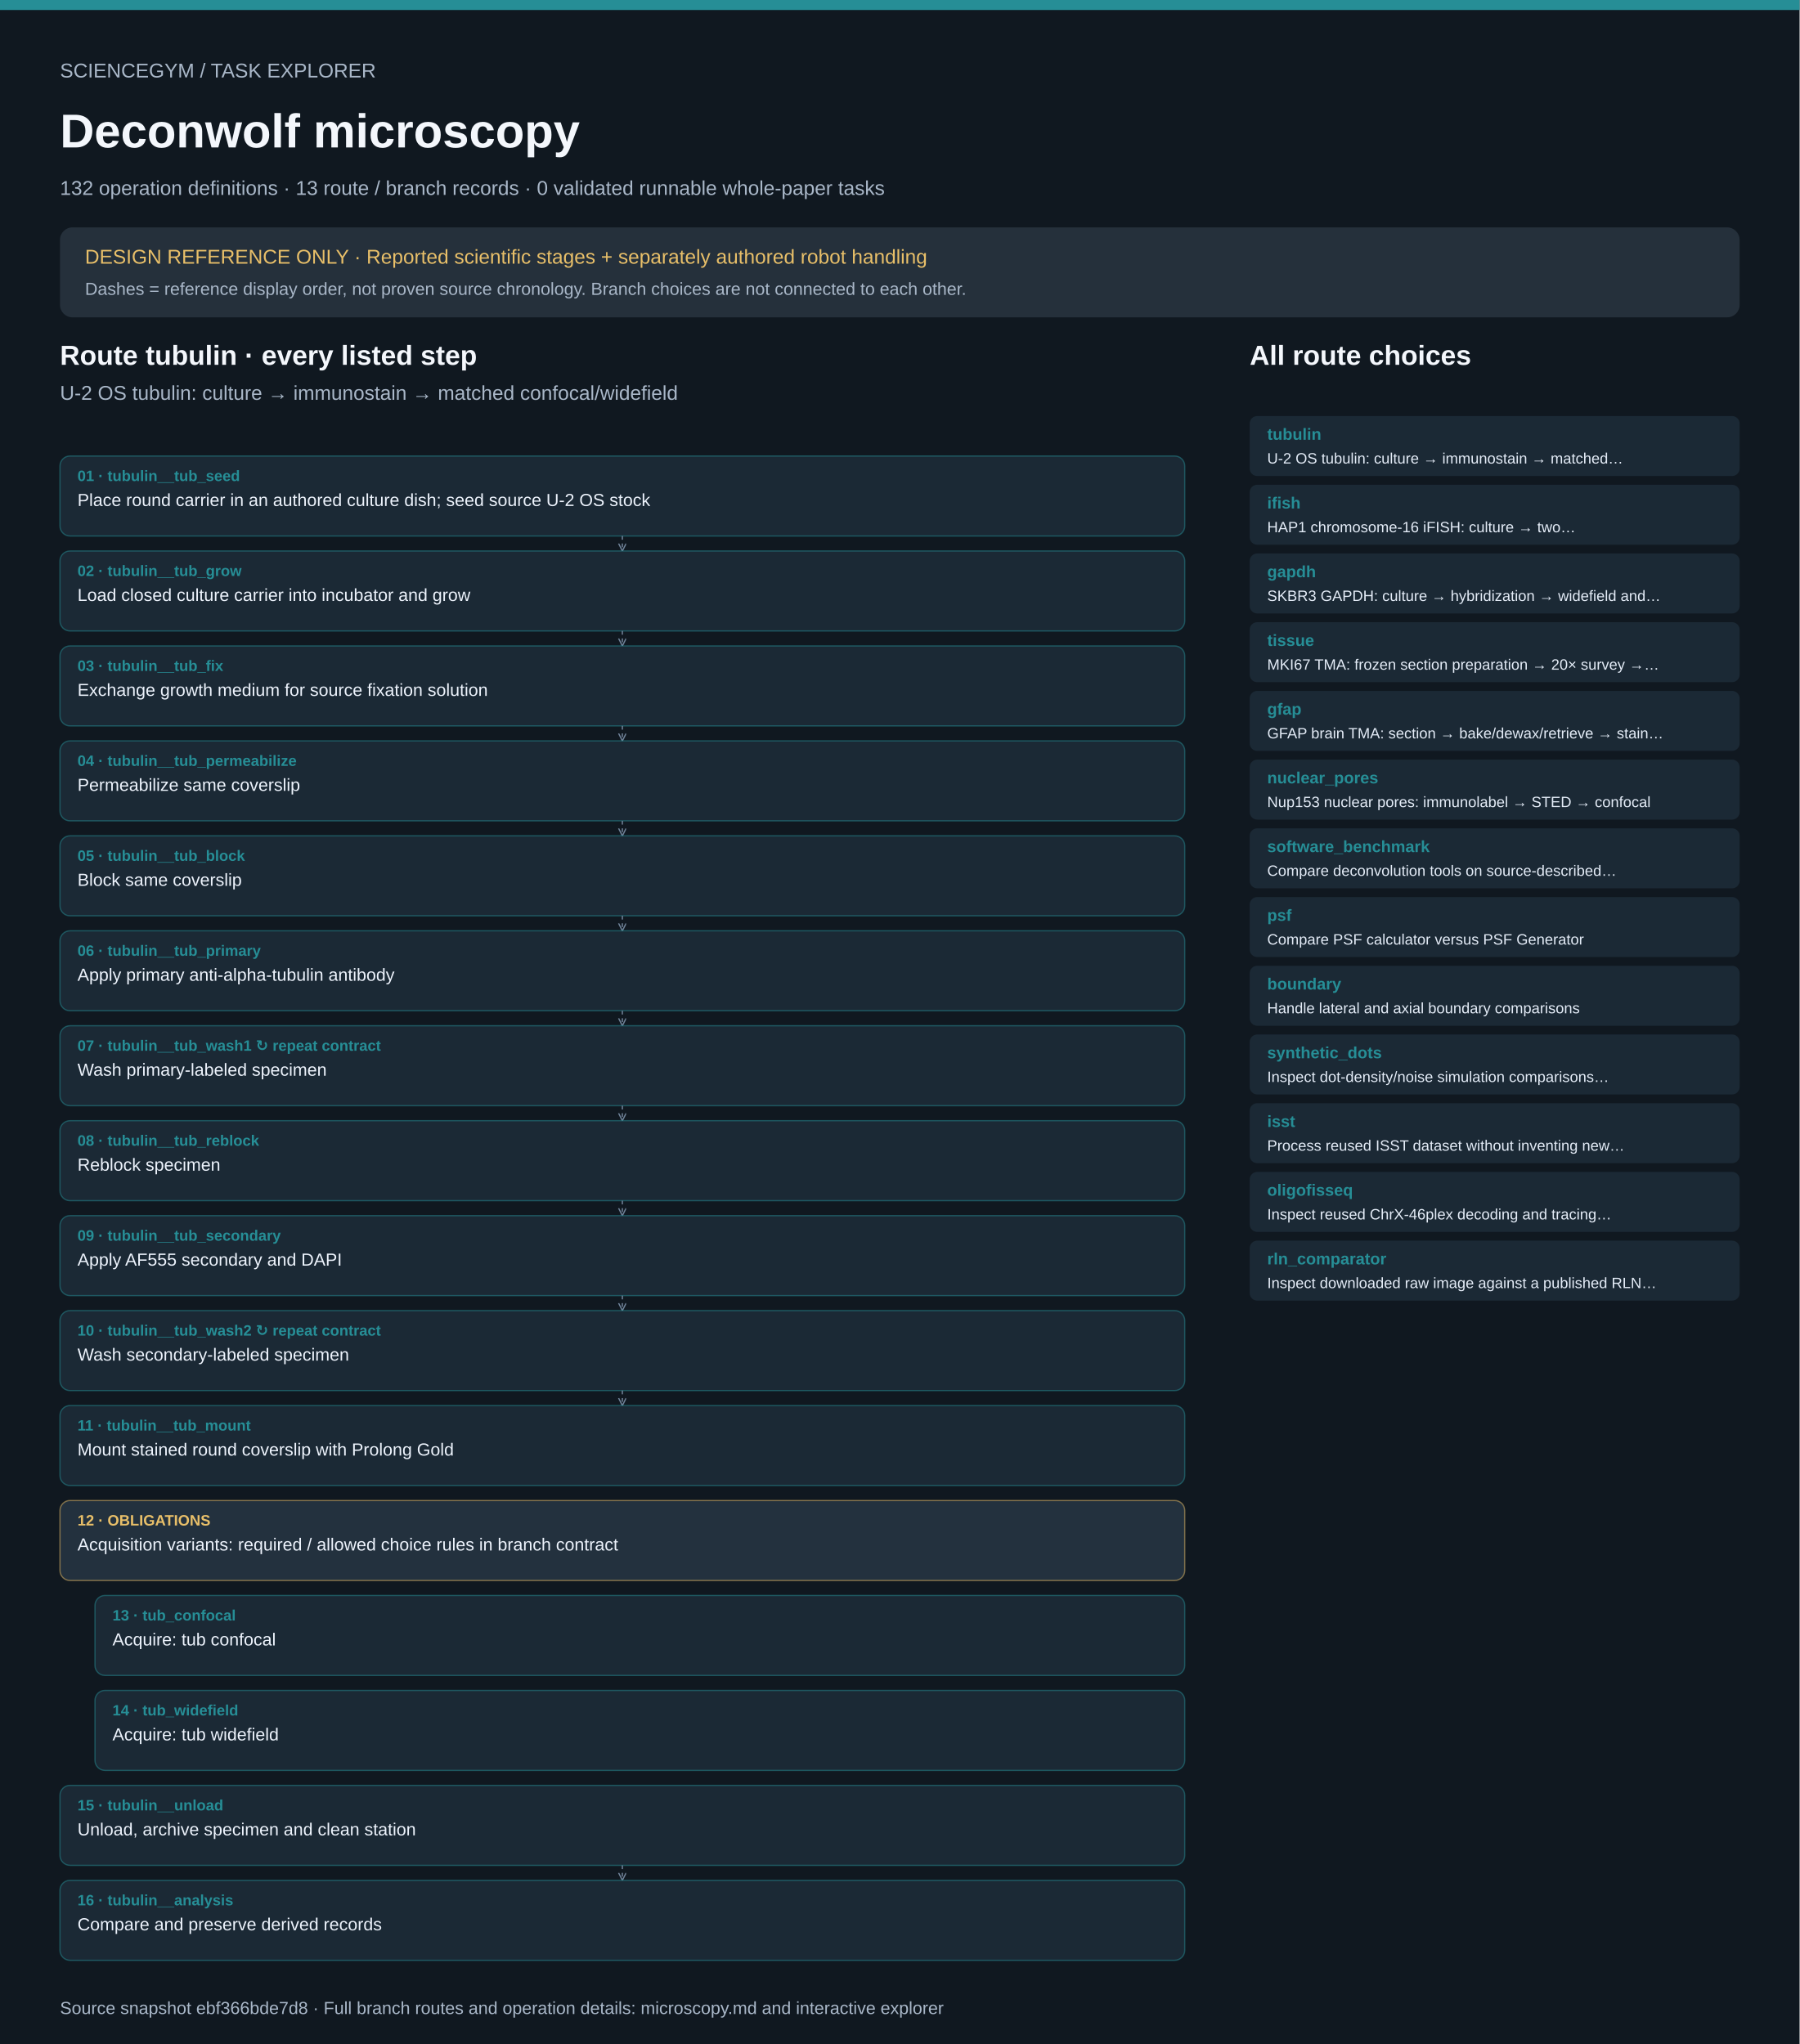
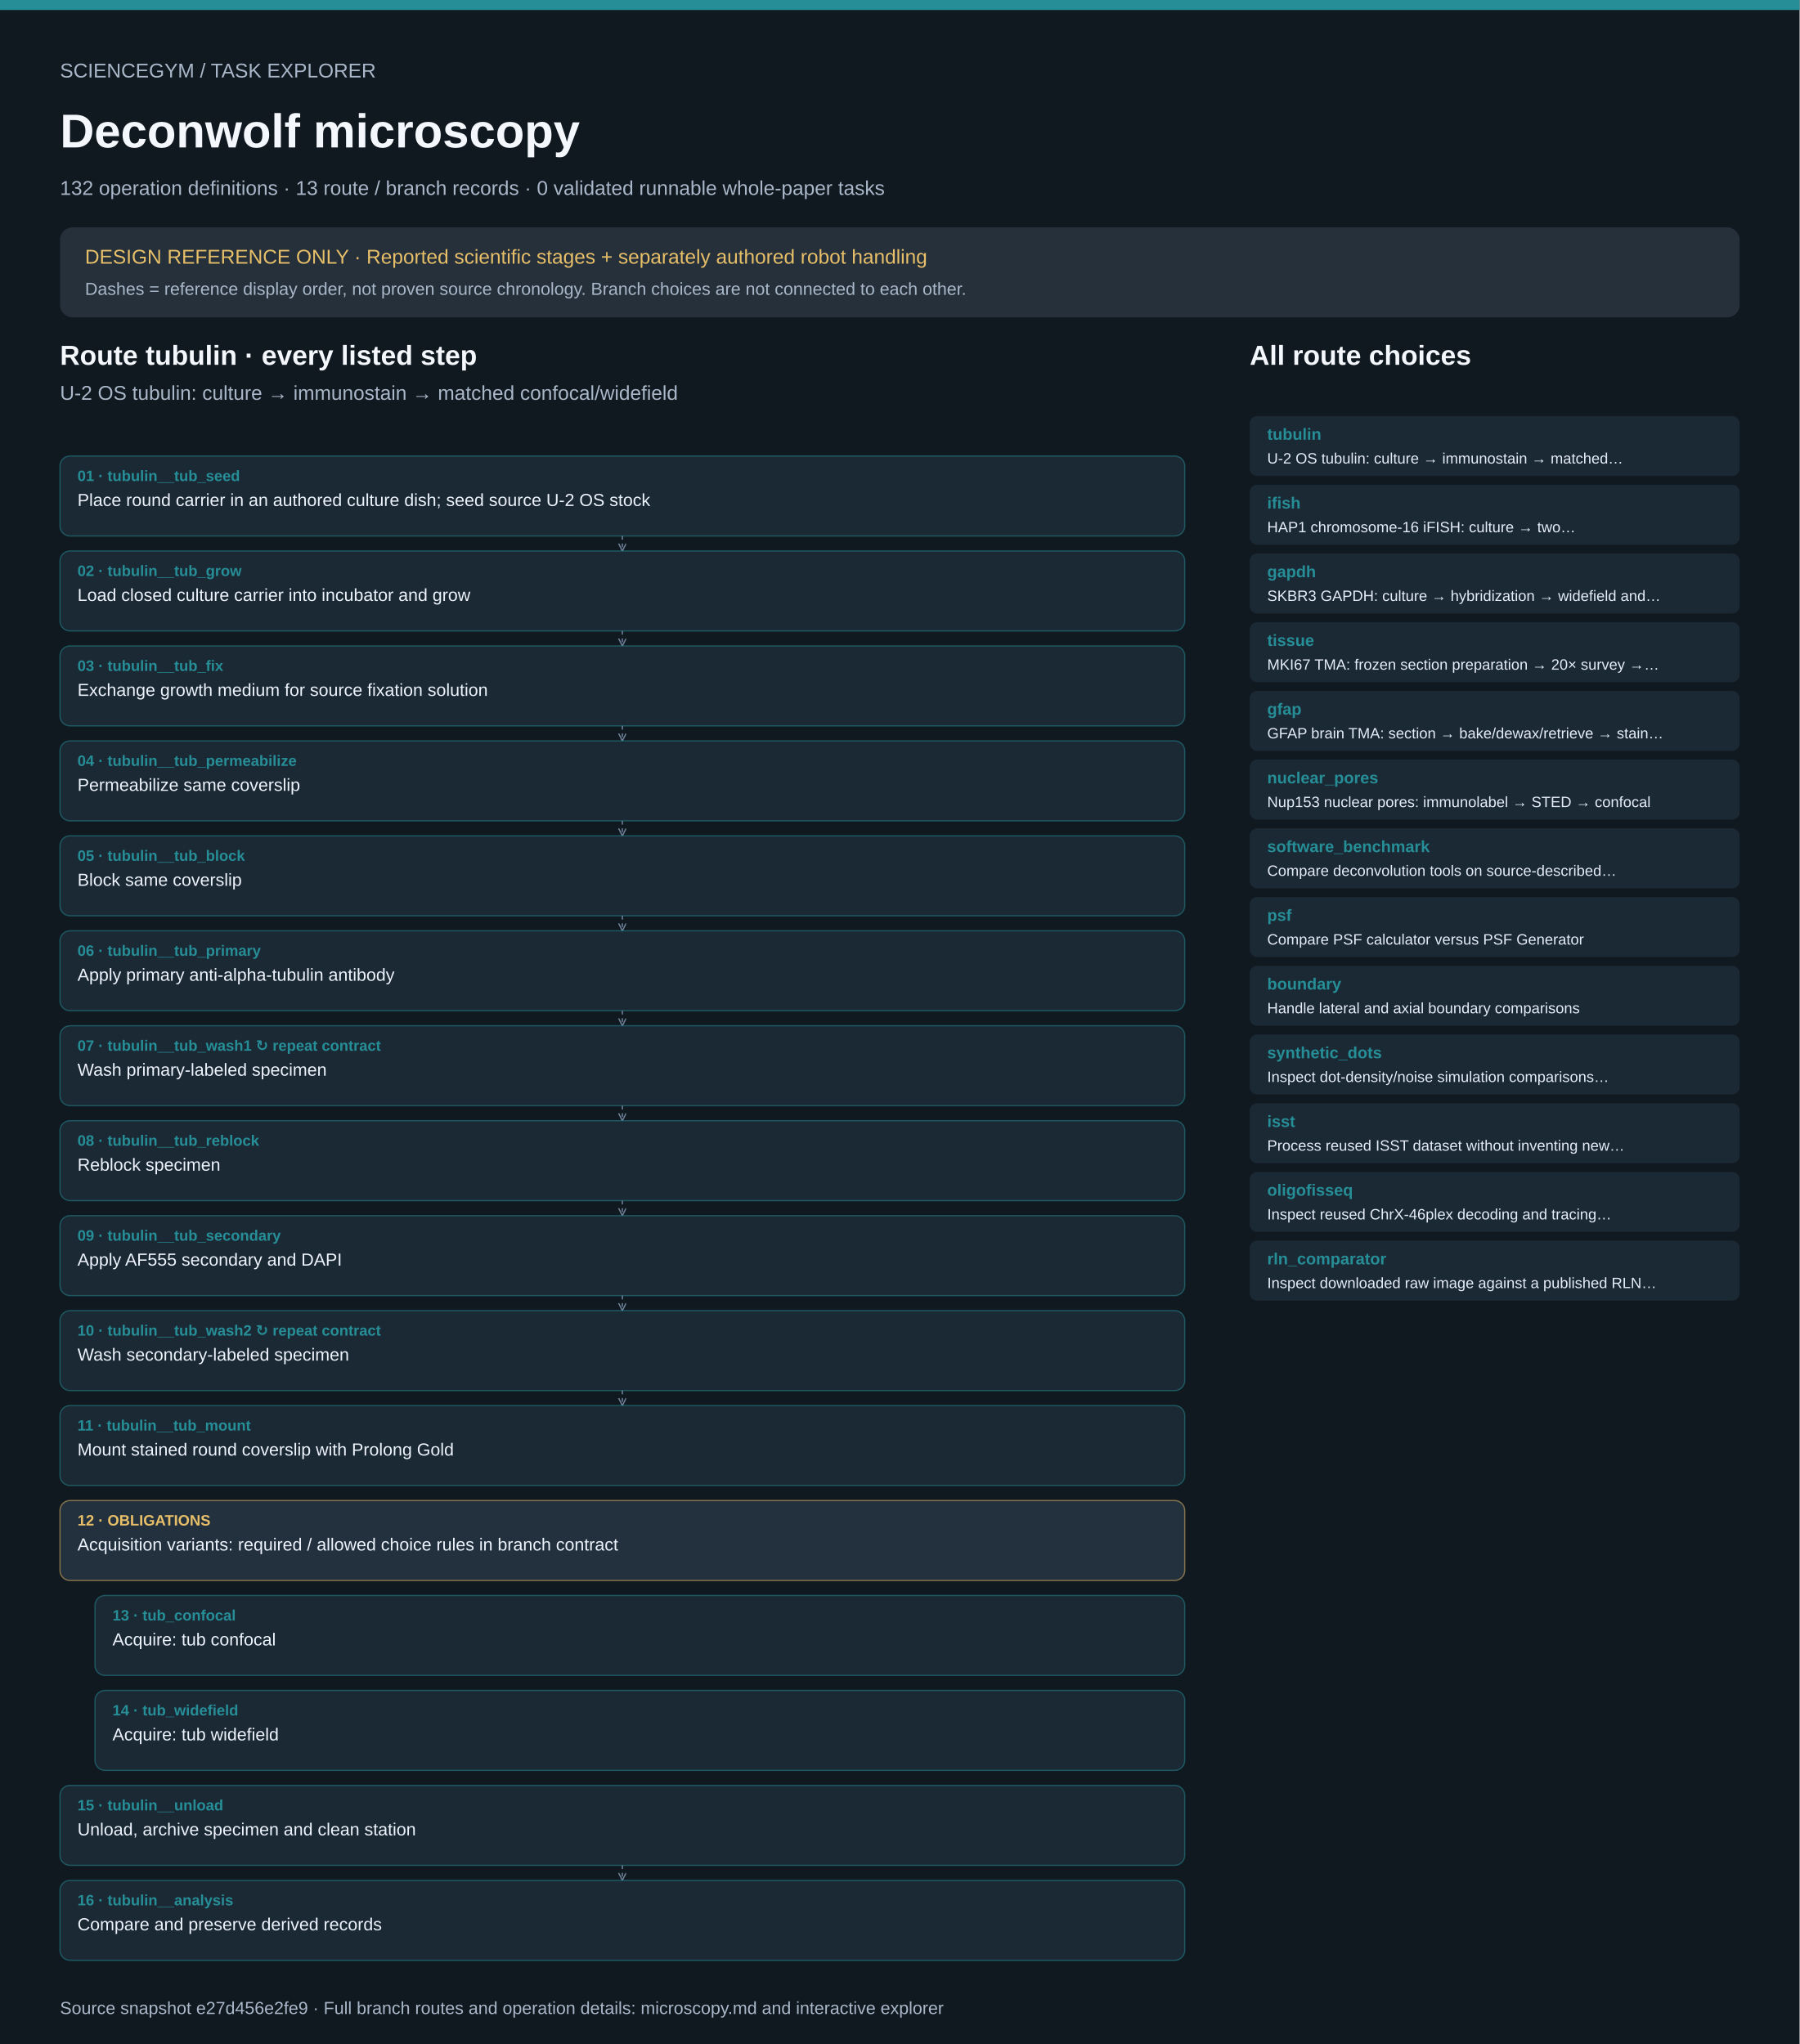
<svg xmlns="http://www.w3.org/2000/svg" width="1440" height="1636" viewBox="0 0 1440 1636" role="img" aria-labelledby="title desc">
  <defs>
    <marker id="arrow" markerWidth="8" markerHeight="8" refX="6" refY="3" orient="auto">
      <path d="M0,0 L6,3 L0,6" fill="none" stroke="#708399" />
    </marker>
  </defs>
  <style>text{font-family:Arial,sans-serif} .muted{fill:#a9b7c8;font-size:16px}.title{fill:#f4f7fc;font-weight:700}.small{fill:#a9b7c8;font-size:14px}</style>
  <rect width="1440" height="1636" fill="#101820" />
  <rect x="0" y="0" width="1440" height="8" fill="#268e96" />
  <text font-family="Arial, sans-serif" x="48" y="62" fill="#a9b7c8" font-size="16">SCIENCEGYM / TASK EXPLORER</text>
  <text font-family="Arial, sans-serif" x="48" y="118" font-size="38" fill="#f4f7fc" font-weight="700">Deconwolf microscopy</text>
  <text font-family="Arial, sans-serif" x="48" y="156" fill="#a9b7c8" font-size="16">132 operation definitions · 13 route / branch records · 0 validated runnable whole-paper tasks</text>
  <rect x="48" y="182" width="1344" height="72" rx="10" fill="#25303b" />
  <text font-family="Arial, sans-serif" x="68" y="211" fill="#e8bf69" font-size="16">DESIGN REFERENCE ONLY · Reported scientific stages + separately authored robot handling</text>
  <text font-family="Arial, sans-serif" x="68" y="236" fill="#a9b7c8" font-size="14">Dashes = reference display order, not proven source chronology. Branch choices are not connected to each other.</text>
  <text font-family="Arial, sans-serif" x="48" y="292" fill="#f4f7fc" font-weight="700" font-size="22">Route tubulin · every listed step</text>
  <text font-family="Arial, sans-serif" x="48" y="320" fill="#a9b7c8" font-size="16">U-2 OS tubulin: culture → immunostain → matched confocal/widefield</text>
  <text font-family="Arial, sans-serif" x="1000" y="292" fill="#f4f7fc" font-weight="700" font-size="22">All route choices</text>
  <rect x="1000" y="333" width="392" height="48" rx="6" fill="#1b2935" />
  <text font-family="Arial, sans-serif" x="1014" y="352" fill="#268e96" font-size="13" font-weight="700">tubulin</text>
  <text font-family="Arial, sans-serif" x="1014" y="371" fill="#e4ecf7" font-size="12">U-2 OS tubulin: culture → immunostain → matched…</text>
  <rect x="1000" y="388" width="392" height="48" rx="6" fill="#1b2935" />
  <text font-family="Arial, sans-serif" x="1014" y="407" fill="#268e96" font-size="13" font-weight="700">ifish</text>
  <text font-family="Arial, sans-serif" x="1014" y="426" fill="#e4ecf7" font-size="12">HAP1 chromosome-16 iFISH: culture → two…</text>
  <rect x="1000" y="443" width="392" height="48" rx="6" fill="#1b2935" />
  <text font-family="Arial, sans-serif" x="1014" y="462" fill="#268e96" font-size="13" font-weight="700">gapdh</text>
  <text font-family="Arial, sans-serif" x="1014" y="481" fill="#e4ecf7" font-size="12">SKBR3 GAPDH: culture → hybridization → widefield and…</text>
  <rect x="1000" y="498" width="392" height="48" rx="6" fill="#1b2935" />
  <text font-family="Arial, sans-serif" x="1014" y="517" fill="#268e96" font-size="13" font-weight="700">tissue</text>
  <text font-family="Arial, sans-serif" x="1014" y="536" fill="#e4ecf7" font-size="12">MKI67 TMA: frozen section preparation → 20× survey →…</text>
  <rect x="1000" y="553" width="392" height="48" rx="6" fill="#1b2935" />
  <text font-family="Arial, sans-serif" x="1014" y="572" fill="#268e96" font-size="13" font-weight="700">gfap</text>
  <text font-family="Arial, sans-serif" x="1014" y="591" fill="#e4ecf7" font-size="12">GFAP brain TMA: section → bake/dewax/retrieve → stain…</text>
  <rect x="1000" y="608" width="392" height="48" rx="6" fill="#1b2935" />
  <text font-family="Arial, sans-serif" x="1014" y="627" fill="#268e96" font-size="13" font-weight="700">nuclear_pores</text>
  <text font-family="Arial, sans-serif" x="1014" y="646" fill="#e4ecf7" font-size="12">Nup153 nuclear pores: immunolabel → STED → confocal</text>
  <rect x="1000" y="663" width="392" height="48" rx="6" fill="#1b2935" />
  <text font-family="Arial, sans-serif" x="1014" y="682" fill="#268e96" font-size="13" font-weight="700">software_benchmark</text>
  <text font-family="Arial, sans-serif" x="1014" y="701" fill="#e4ecf7" font-size="12">Compare deconvolution tools on source-described…</text>
  <rect x="1000" y="718" width="392" height="48" rx="6" fill="#1b2935" />
  <text font-family="Arial, sans-serif" x="1014" y="737" fill="#268e96" font-size="13" font-weight="700">psf</text>
  <text font-family="Arial, sans-serif" x="1014" y="756" fill="#e4ecf7" font-size="12">Compare PSF calculator versus PSF Generator</text>
  <rect x="1000" y="773" width="392" height="48" rx="6" fill="#1b2935" />
  <text font-family="Arial, sans-serif" x="1014" y="792" fill="#268e96" font-size="13" font-weight="700">boundary</text>
  <text font-family="Arial, sans-serif" x="1014" y="811" fill="#e4ecf7" font-size="12">Handle lateral and axial boundary comparisons</text>
  <rect x="1000" y="828" width="392" height="48" rx="6" fill="#1b2935" />
  <text font-family="Arial, sans-serif" x="1014" y="847" fill="#268e96" font-size="13" font-weight="700">synthetic_dots</text>
  <text font-family="Arial, sans-serif" x="1014" y="866" fill="#e4ecf7" font-size="12">Inspect dot-density/noise simulation comparisons…</text>
  <rect x="1000" y="883" width="392" height="48" rx="6" fill="#1b2935" />
  <text font-family="Arial, sans-serif" x="1014" y="902" fill="#268e96" font-size="13" font-weight="700">isst</text>
  <text font-family="Arial, sans-serif" x="1014" y="921" fill="#e4ecf7" font-size="12">Process reused ISST dataset without inventing new…</text>
  <rect x="1000" y="938" width="392" height="48" rx="6" fill="#1b2935" />
  <text font-family="Arial, sans-serif" x="1014" y="957" fill="#268e96" font-size="13" font-weight="700">oligofisseq</text>
  <text font-family="Arial, sans-serif" x="1014" y="976" fill="#e4ecf7" font-size="12">Inspect reused ChrX-46plex decoding and tracing…</text>
  <rect x="1000" y="993" width="392" height="48" rx="6" fill="#1b2935" />
  <text font-family="Arial, sans-serif" x="1014" y="1012" fill="#268e96" font-size="13" font-weight="700">rln_comparator</text>
  <text font-family="Arial, sans-serif" x="1014" y="1031" fill="#e4ecf7" font-size="12">Inspect downloaded raw image against a published RLN…</text>
  <rect x="48" y="365" width="900" height="64" rx="8" fill="#1b2935" stroke="#268e96" stroke-opacity=".5" />
  <text font-family="Arial, sans-serif" x="62" y="385" fill="#268e96" font-size="12" font-weight="700">01 · tubulin__tub_seed</text>
  <text font-family="Arial, sans-serif" x="62" y="405" fill="#edf3fc" font-size="14">Place round carrier in an authored culture dish; seed source U-2 OS stock</text>
  <path d="M498,429v12" stroke="#708399" stroke-dasharray="3 3" marker-end="url(#arrow)" />
  <rect x="48" y="441" width="900" height="64" rx="8" fill="#1b2935" stroke="#268e96" stroke-opacity=".5" />
  <text font-family="Arial, sans-serif" x="62" y="461" fill="#268e96" font-size="12" font-weight="700">02 · tubulin__tub_grow</text>
  <text font-family="Arial, sans-serif" x="62" y="481" fill="#edf3fc" font-size="14">Load closed culture carrier into incubator and grow</text>
  <path d="M498,505v12" stroke="#708399" stroke-dasharray="3 3" marker-end="url(#arrow)" />
  <rect x="48" y="517" width="900" height="64" rx="8" fill="#1b2935" stroke="#268e96" stroke-opacity=".5" />
  <text font-family="Arial, sans-serif" x="62" y="537" fill="#268e96" font-size="12" font-weight="700">03 · tubulin__tub_fix</text>
  <text font-family="Arial, sans-serif" x="62" y="557" fill="#edf3fc" font-size="14">Exchange growth medium for source fixation solution</text>
  <path d="M498,581v12" stroke="#708399" stroke-dasharray="3 3" marker-end="url(#arrow)" />
  <rect x="48" y="593" width="900" height="64" rx="8" fill="#1b2935" stroke="#268e96" stroke-opacity=".5" />
  <text font-family="Arial, sans-serif" x="62" y="613" fill="#268e96" font-size="12" font-weight="700">04 · tubulin__tub_permeabilize</text>
  <text font-family="Arial, sans-serif" x="62" y="633" fill="#edf3fc" font-size="14">Permeabilize same coverslip</text>
  <path d="M498,657v12" stroke="#708399" stroke-dasharray="3 3" marker-end="url(#arrow)" />
  <rect x="48" y="669" width="900" height="64" rx="8" fill="#1b2935" stroke="#268e96" stroke-opacity=".5" />
  <text font-family="Arial, sans-serif" x="62" y="689" fill="#268e96" font-size="12" font-weight="700">05 · tubulin__tub_block</text>
  <text font-family="Arial, sans-serif" x="62" y="709" fill="#edf3fc" font-size="14">Block same coverslip</text>
  <path d="M498,733v12" stroke="#708399" stroke-dasharray="3 3" marker-end="url(#arrow)" />
  <rect x="48" y="745" width="900" height="64" rx="8" fill="#1b2935" stroke="#268e96" stroke-opacity=".5" />
  <text font-family="Arial, sans-serif" x="62" y="765" fill="#268e96" font-size="12" font-weight="700">06 · tubulin__tub_primary</text>
  <text font-family="Arial, sans-serif" x="62" y="785" fill="#edf3fc" font-size="14">Apply primary anti-alpha-tubulin antibody</text>
  <path d="M498,809v12" stroke="#708399" stroke-dasharray="3 3" marker-end="url(#arrow)" />
  <rect x="48" y="821" width="900" height="64" rx="8" fill="#1b2935" stroke="#268e96" stroke-opacity=".5" />
  <text font-family="Arial, sans-serif" x="62" y="841" fill="#268e96" font-size="12" font-weight="700">07 · tubulin__tub_wash1 ↻ repeat contract</text>
  <text font-family="Arial, sans-serif" x="62" y="861" fill="#edf3fc" font-size="14">Wash primary-labeled specimen</text>
  <path d="M498,885v12" stroke="#708399" stroke-dasharray="3 3" marker-end="url(#arrow)" />
  <rect x="48" y="897" width="900" height="64" rx="8" fill="#1b2935" stroke="#268e96" stroke-opacity=".5" />
  <text font-family="Arial, sans-serif" x="62" y="917" fill="#268e96" font-size="12" font-weight="700">08 · tubulin__tub_reblock</text>
  <text font-family="Arial, sans-serif" x="62" y="937" fill="#edf3fc" font-size="14">Reblock specimen</text>
  <path d="M498,961v12" stroke="#708399" stroke-dasharray="3 3" marker-end="url(#arrow)" />
  <rect x="48" y="973" width="900" height="64" rx="8" fill="#1b2935" stroke="#268e96" stroke-opacity=".5" />
  <text font-family="Arial, sans-serif" x="62" y="993" fill="#268e96" font-size="12" font-weight="700">09 · tubulin__tub_secondary</text>
  <text font-family="Arial, sans-serif" x="62" y="1013" fill="#edf3fc" font-size="14">Apply AF555 secondary and DAPI</text>
  <path d="M498,1037v12" stroke="#708399" stroke-dasharray="3 3" marker-end="url(#arrow)" />
  <rect x="48" y="1049" width="900" height="64" rx="8" fill="#1b2935" stroke="#268e96" stroke-opacity=".5" />
  <text font-family="Arial, sans-serif" x="62" y="1069" fill="#268e96" font-size="12" font-weight="700">10 · tubulin__tub_wash2 ↻ repeat contract</text>
  <text font-family="Arial, sans-serif" x="62" y="1089" fill="#edf3fc" font-size="14">Wash secondary-labeled specimen</text>
  <path d="M498,1113v12" stroke="#708399" stroke-dasharray="3 3" marker-end="url(#arrow)" />
  <rect x="48" y="1125" width="900" height="64" rx="8" fill="#1b2935" stroke="#268e96" stroke-opacity=".5" />
  <text font-family="Arial, sans-serif" x="62" y="1145" fill="#268e96" font-size="12" font-weight="700">11 · tubulin__tub_mount</text>
  <text font-family="Arial, sans-serif" x="62" y="1165" fill="#edf3fc" font-size="14">Mount stained round coverslip with Prolong Gold</text>
  <rect x="48" y="1201" width="900" height="64" rx="8" fill="#23313e" stroke="#e8bf69" stroke-opacity=".5" />
  <text font-family="Arial, sans-serif" x="62" y="1221" fill="#e8bf69" font-size="12" font-weight="700">12 · OBLIGATIONS</text>
  <text font-family="Arial, sans-serif" x="62" y="1241" fill="#edf3fc" font-size="14">Acquisition variants: required / allowed choice rules in branch contract</text>
  <rect x="76" y="1277" width="872" height="64" rx="8" fill="#1b2935" stroke="#268e96" stroke-opacity=".5" />
  <text font-family="Arial, sans-serif" x="90" y="1297" fill="#268e96" font-size="12" font-weight="700">13 · tub_confocal</text>
  <text font-family="Arial, sans-serif" x="90" y="1317" fill="#edf3fc" font-size="14">Acquire: tub confocal</text>
  <rect x="76" y="1353" width="872" height="64" rx="8" fill="#1b2935" stroke="#268e96" stroke-opacity=".5" />
  <text font-family="Arial, sans-serif" x="90" y="1373" fill="#268e96" font-size="12" font-weight="700">14 · tub_widefield</text>
  <text font-family="Arial, sans-serif" x="90" y="1393" fill="#edf3fc" font-size="14">Acquire: tub widefield</text>
  <rect x="48" y="1429" width="900" height="64" rx="8" fill="#1b2935" stroke="#268e96" stroke-opacity=".5" />
  <text font-family="Arial, sans-serif" x="62" y="1449" fill="#268e96" font-size="12" font-weight="700">15 · tubulin__unload</text>
  <text font-family="Arial, sans-serif" x="62" y="1469" fill="#edf3fc" font-size="14">Unload, archive specimen and clean station</text>
  <path d="M498,1493v12" stroke="#708399" stroke-dasharray="3 3" marker-end="url(#arrow)" />
  <rect x="48" y="1505" width="900" height="64" rx="8" fill="#1b2935" stroke="#268e96" stroke-opacity=".5" />
  <text font-family="Arial, sans-serif" x="62" y="1525" fill="#268e96" font-size="12" font-weight="700">16 · tubulin__analysis</text>
  <text font-family="Arial, sans-serif" x="62" y="1545" fill="#edf3fc" font-size="14">Compare and preserve derived records</text>
-   <text font-family="Arial, sans-serif" x="48" y="1612" fill="#a9b7c8" font-size="14">Source snapshot ebf366bde7d8 · Full branch routes and operation details: microscopy.md and interactive explorer</text>
+   <text font-family="Arial, sans-serif" x="48" y="1612" fill="#a9b7c8" font-size="14">Source snapshot e27d456e2fe9 · Full branch routes and operation details: microscopy.md and interactive explorer</text>
</svg>
